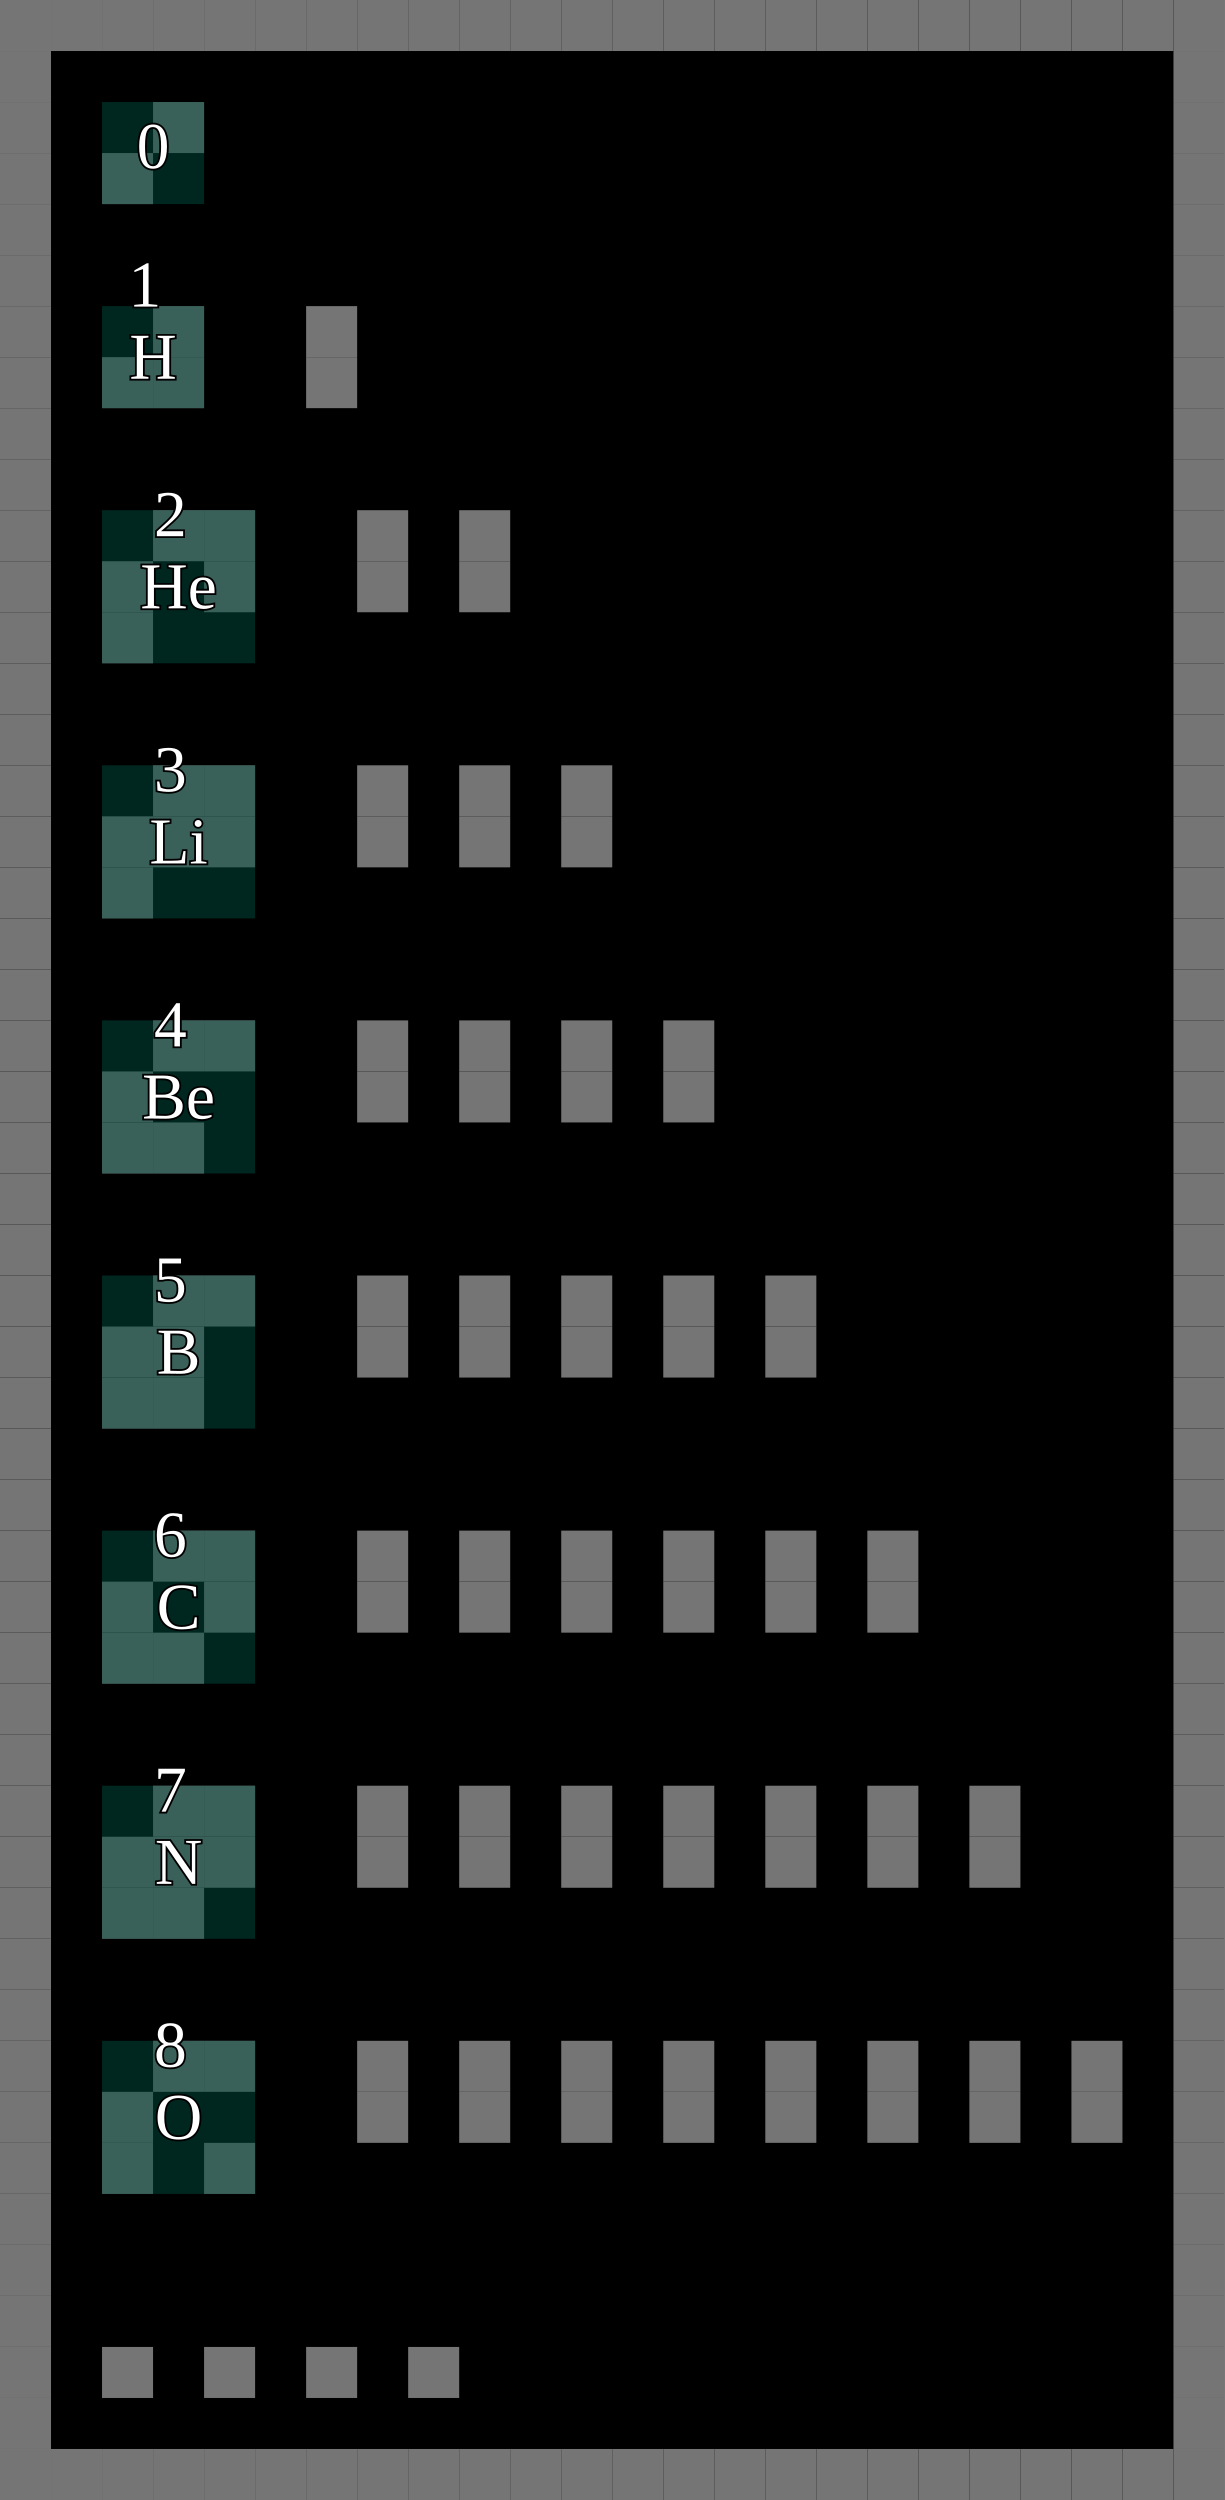
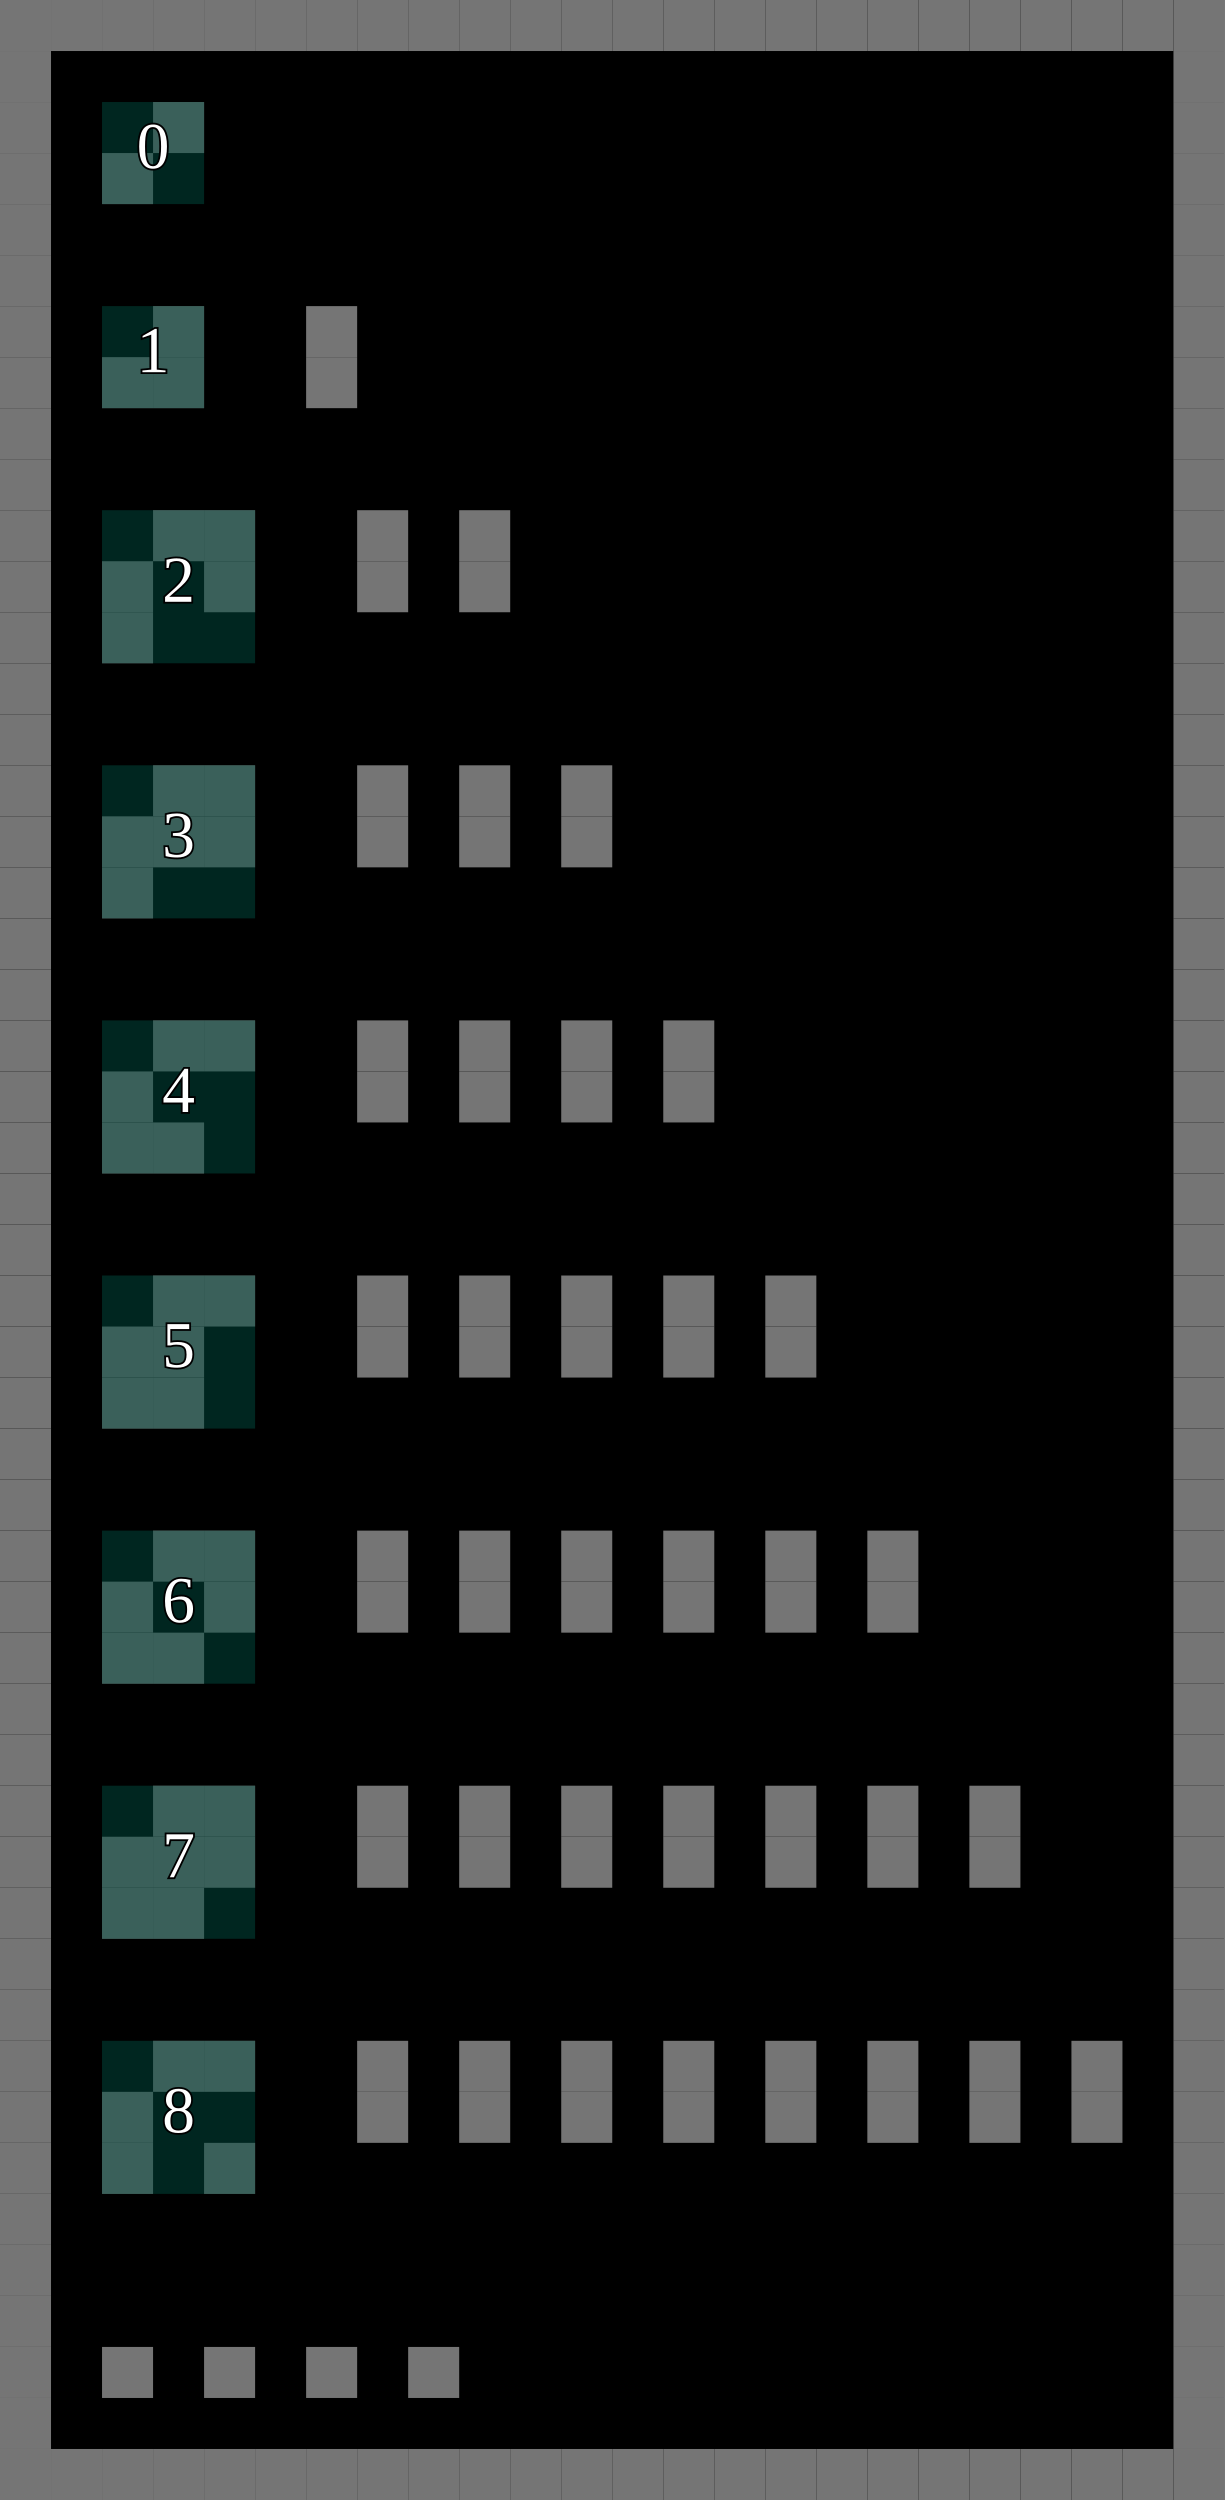
<svg xmlns="http://www.w3.org/2000/svg" height="686" width="336">
  <rect y="0" x="0" height="686" width="336" fill="black" />
  <rect y="0" x="0" height="14" width="14" fill="#757575" />
  <rect y="0" x="14" height="14" width="14" fill="#757575" />
  <rect y="0" x="28" height="14" width="14" fill="#757575" />
  <rect y="0" x="42" height="14" width="14" fill="#757575" />
  <rect y="0" x="56" height="14" width="14" fill="#757575" />
  <rect y="0" x="70" height="14" width="14" fill="#757575" />
  <rect y="0" x="84" height="14" width="14" fill="#757575" />
  <rect y="0" x="98" height="14" width="14" fill="#757575" />
  <rect y="0" x="112" height="14" width="14" fill="#757575" />
  <rect y="0" x="126" height="14" width="14" fill="#757575" />
  <rect y="0" x="140" height="14" width="14" fill="#757575" />
  <rect y="0" x="154" height="14" width="14" fill="#757575" />
  <rect y="0" x="168" height="14" width="14" fill="#757575" />
  <rect y="0" x="182" height="14" width="14" fill="#757575" />
  <rect y="0" x="196" height="14" width="14" fill="#757575" />
  <rect y="0" x="210" height="14" width="14" fill="#757575" />
  <rect y="0" x="224" height="14" width="14" fill="#757575" />
  <rect y="0" x="238" height="14" width="14" fill="#757575" />
  <rect y="0" x="252" height="14" width="14" fill="#757575" />
  <rect y="0" x="266" height="14" width="14" fill="#757575" />
  <rect y="0" x="280" height="14" width="14" fill="#757575" />
  <rect y="0" x="294" height="14" width="14" fill="#757575" />
  <rect y="0" x="308" height="14" width="14" fill="#757575" />
  <rect y="0" x="322" height="14" width="14" fill="#757575" />
  <rect y="14" x="0" height="14" width="14" fill="#757575" />
  <rect y="14" x="322" height="14" width="14" fill="#757575" />
  <rect y="28" x="0" height="14" width="14" fill="#757575" />
  <rect y="28" x="42" height="14" width="14" fill="#757575" />
  <rect y="28" x="322" height="14" width="14" fill="#757575" />
  <rect y="42" x="0" height="14" width="14" fill="#757575" />
  <rect y="42" x="28" height="14" width="14" fill="#757575" />
  <rect y="42" x="322" height="14" width="14" fill="#757575" />
  <rect y="56" x="0" height="14" width="14" fill="#757575" />
  <rect y="56" x="322" height="14" width="14" fill="#757575" />
  <rect y="70" x="0" height="14" width="14" fill="#757575" />
  <rect y="70" x="322" height="14" width="14" fill="#757575" />
  <rect y="84" x="0" height="14" width="14" fill="#757575" />
  <rect y="84" x="42" height="14" width="14" fill="#757575" />
  <rect y="84" x="84" height="14" width="14" fill="#757575" />
  <rect y="84" x="322" height="14" width="14" fill="#757575" />
  <rect y="98" x="0" height="14" width="14" fill="#757575" />
  <rect y="98" x="28" height="14" width="14" fill="#757575" />
  <rect y="98" x="42" height="14" width="14" fill="#757575" />
  <rect y="98" x="84" height="14" width="14" fill="#757575" />
  <rect y="98" x="322" height="14" width="14" fill="#757575" />
  <rect y="112" x="0" height="14" width="14" fill="#757575" />
  <rect y="112" x="322" height="14" width="14" fill="#757575" />
  <rect y="126" x="0" height="14" width="14" fill="#757575" />
  <rect y="126" x="322" height="14" width="14" fill="#757575" />
  <rect y="140" x="0" height="14" width="14" fill="#757575" />
  <rect y="140" x="42" height="14" width="14" fill="#757575" />
  <rect y="140" x="56" height="14" width="14" fill="#757575" />
  <rect y="140" x="98" height="14" width="14" fill="#757575" />
  <rect y="140" x="126" height="14" width="14" fill="#757575" />
  <rect y="140" x="322" height="14" width="14" fill="#757575" />
  <rect y="154" x="0" height="14" width="14" fill="#757575" />
  <rect y="154" x="28" height="14" width="14" fill="#757575" />
  <rect y="154" x="56" height="14" width="14" fill="#757575" />
  <rect y="154" x="98" height="14" width="14" fill="#757575" />
  <rect y="154" x="126" height="14" width="14" fill="#757575" />
  <rect y="154" x="322" height="14" width="14" fill="#757575" />
  <rect y="168" x="0" height="14" width="14" fill="#757575" />
  <rect y="168" x="28" height="14" width="14" fill="#757575" />
  <rect y="168" x="322" height="14" width="14" fill="#757575" />
  <rect y="182" x="0" height="14" width="14" fill="#757575" />
  <rect y="182" x="322" height="14" width="14" fill="#757575" />
  <rect y="196" x="0" height="14" width="14" fill="#757575" />
  <rect y="196" x="322" height="14" width="14" fill="#757575" />
  <rect y="210" x="0" height="14" width="14" fill="#757575" />
  <rect y="210" x="42" height="14" width="14" fill="#757575" />
  <rect y="210" x="56" height="14" width="14" fill="#757575" />
  <rect y="210" x="98" height="14" width="14" fill="#757575" />
  <rect y="210" x="126" height="14" width="14" fill="#757575" />
  <rect y="210" x="154" height="14" width="14" fill="#757575" />
  <rect y="210" x="322" height="14" width="14" fill="#757575" />
  <rect y="224" x="0" height="14" width="14" fill="#757575" />
  <rect y="224" x="28" height="14" width="14" fill="#757575" />
  <rect y="224" x="42" height="14" width="14" fill="#757575" />
  <rect y="224" x="56" height="14" width="14" fill="#757575" />
  <rect y="224" x="98" height="14" width="14" fill="#757575" />
  <rect y="224" x="126" height="14" width="14" fill="#757575" />
  <rect y="224" x="154" height="14" width="14" fill="#757575" />
  <rect y="224" x="322" height="14" width="14" fill="#757575" />
  <rect y="238" x="0" height="14" width="14" fill="#757575" />
  <rect y="238" x="28" height="14" width="14" fill="#757575" />
  <rect y="238" x="322" height="14" width="14" fill="#757575" />
  <rect y="252" x="0" height="14" width="14" fill="#757575" />
  <rect y="252" x="322" height="14" width="14" fill="#757575" />
  <rect y="266" x="0" height="14" width="14" fill="#757575" />
  <rect y="266" x="322" height="14" width="14" fill="#757575" />
  <rect y="280" x="0" height="14" width="14" fill="#757575" />
  <rect y="280" x="42" height="14" width="14" fill="#757575" />
  <rect y="280" x="56" height="14" width="14" fill="#757575" />
  <rect y="280" x="98" height="14" width="14" fill="#757575" />
  <rect y="280" x="126" height="14" width="14" fill="#757575" />
  <rect y="280" x="154" height="14" width="14" fill="#757575" />
  <rect y="280" x="182" height="14" width="14" fill="#757575" />
  <rect y="280" x="322" height="14" width="14" fill="#757575" />
  <rect y="294" x="0" height="14" width="14" fill="#757575" />
  <rect y="294" x="28" height="14" width="14" fill="#757575" />
  <rect y="294" x="98" height="14" width="14" fill="#757575" />
  <rect y="294" x="126" height="14" width="14" fill="#757575" />
  <rect y="294" x="154" height="14" width="14" fill="#757575" />
  <rect y="294" x="182" height="14" width="14" fill="#757575" />
  <rect y="294" x="322" height="14" width="14" fill="#757575" />
  <rect y="308" x="0" height="14" width="14" fill="#757575" />
  <rect y="308" x="28" height="14" width="14" fill="#757575" />
  <rect y="308" x="42" height="14" width="14" fill="#757575" />
  <rect y="308" x="322" height="14" width="14" fill="#757575" />
  <rect y="322" x="0" height="14" width="14" fill="#757575" />
  <rect y="322" x="322" height="14" width="14" fill="#757575" />
  <rect y="336" x="0" height="14" width="14" fill="#757575" />
  <rect y="336" x="322" height="14" width="14" fill="#757575" />
  <rect y="350" x="0" height="14" width="14" fill="#757575" />
  <rect y="350" x="42" height="14" width="14" fill="#757575" />
  <rect y="350" x="56" height="14" width="14" fill="#757575" />
  <rect y="350" x="98" height="14" width="14" fill="#757575" />
  <rect y="350" x="126" height="14" width="14" fill="#757575" />
  <rect y="350" x="154" height="14" width="14" fill="#757575" />
  <rect y="350" x="182" height="14" width="14" fill="#757575" />
  <rect y="350" x="210" height="14" width="14" fill="#757575" />
  <rect y="350" x="322" height="14" width="14" fill="#757575" />
  <rect y="364" x="0" height="14" width="14" fill="#757575" />
  <rect y="364" x="28" height="14" width="14" fill="#757575" />
  <rect y="364" x="42" height="14" width="14" fill="#757575" />
  <rect y="364" x="98" height="14" width="14" fill="#757575" />
  <rect y="364" x="126" height="14" width="14" fill="#757575" />
  <rect y="364" x="154" height="14" width="14" fill="#757575" />
  <rect y="364" x="182" height="14" width="14" fill="#757575" />
  <rect y="364" x="210" height="14" width="14" fill="#757575" />
  <rect y="364" x="322" height="14" width="14" fill="#757575" />
  <rect y="378" x="0" height="14" width="14" fill="#757575" />
  <rect y="378" x="28" height="14" width="14" fill="#757575" />
  <rect y="378" x="42" height="14" width="14" fill="#757575" />
  <rect y="378" x="322" height="14" width="14" fill="#757575" />
  <rect y="392" x="0" height="14" width="14" fill="#757575" />
  <rect y="392" x="322" height="14" width="14" fill="#757575" />
  <rect y="406" x="0" height="14" width="14" fill="#757575" />
  <rect y="406" x="322" height="14" width="14" fill="#757575" />
  <rect y="420" x="0" height="14" width="14" fill="#757575" />
  <rect y="420" x="42" height="14" width="14" fill="#757575" />
  <rect y="420" x="56" height="14" width="14" fill="#757575" />
  <rect y="420" x="98" height="14" width="14" fill="#757575" />
  <rect y="420" x="126" height="14" width="14" fill="#757575" />
  <rect y="420" x="154" height="14" width="14" fill="#757575" />
  <rect y="420" x="182" height="14" width="14" fill="#757575" />
  <rect y="420" x="210" height="14" width="14" fill="#757575" />
  <rect y="420" x="238" height="14" width="14" fill="#757575" />
  <rect y="420" x="322" height="14" width="14" fill="#757575" />
  <rect y="434" x="0" height="14" width="14" fill="#757575" />
  <rect y="434" x="28" height="14" width="14" fill="#757575" />
  <rect y="434" x="56" height="14" width="14" fill="#757575" />
  <rect y="434" x="98" height="14" width="14" fill="#757575" />
  <rect y="434" x="126" height="14" width="14" fill="#757575" />
  <rect y="434" x="154" height="14" width="14" fill="#757575" />
  <rect y="434" x="182" height="14" width="14" fill="#757575" />
  <rect y="434" x="210" height="14" width="14" fill="#757575" />
  <rect y="434" x="238" height="14" width="14" fill="#757575" />
  <rect y="434" x="322" height="14" width="14" fill="#757575" />
  <rect y="448" x="0" height="14" width="14" fill="#757575" />
  <rect y="448" x="28" height="14" width="14" fill="#757575" />
  <rect y="448" x="42" height="14" width="14" fill="#757575" />
  <rect y="448" x="322" height="14" width="14" fill="#757575" />
  <rect y="462" x="0" height="14" width="14" fill="#757575" />
  <rect y="462" x="322" height="14" width="14" fill="#757575" />
  <rect y="476" x="0" height="14" width="14" fill="#757575" />
  <rect y="476" x="322" height="14" width="14" fill="#757575" />
  <rect y="490" x="0" height="14" width="14" fill="#757575" />
  <rect y="490" x="42" height="14" width="14" fill="#757575" />
  <rect y="490" x="56" height="14" width="14" fill="#757575" />
  <rect y="490" x="98" height="14" width="14" fill="#757575" />
  <rect y="490" x="126" height="14" width="14" fill="#757575" />
  <rect y="490" x="154" height="14" width="14" fill="#757575" />
  <rect y="490" x="182" height="14" width="14" fill="#757575" />
  <rect y="490" x="210" height="14" width="14" fill="#757575" />
  <rect y="490" x="238" height="14" width="14" fill="#757575" />
  <rect y="490" x="266" height="14" width="14" fill="#757575" />
  <rect y="490" x="322" height="14" width="14" fill="#757575" />
  <rect y="504" x="0" height="14" width="14" fill="#757575" />
  <rect y="504" x="28" height="14" width="14" fill="#757575" />
  <rect y="504" x="42" height="14" width="14" fill="#757575" />
  <rect y="504" x="56" height="14" width="14" fill="#757575" />
  <rect y="504" x="98" height="14" width="14" fill="#757575" />
  <rect y="504" x="126" height="14" width="14" fill="#757575" />
  <rect y="504" x="154" height="14" width="14" fill="#757575" />
  <rect y="504" x="182" height="14" width="14" fill="#757575" />
  <rect y="504" x="210" height="14" width="14" fill="#757575" />
  <rect y="504" x="238" height="14" width="14" fill="#757575" />
  <rect y="504" x="266" height="14" width="14" fill="#757575" />
  <rect y="504" x="322" height="14" width="14" fill="#757575" />
  <rect y="518" x="0" height="14" width="14" fill="#757575" />
  <rect y="518" x="28" height="14" width="14" fill="#757575" />
  <rect y="518" x="42" height="14" width="14" fill="#757575" />
  <rect y="518" x="322" height="14" width="14" fill="#757575" />
  <rect y="532" x="0" height="14" width="14" fill="#757575" />
  <rect y="532" x="322" height="14" width="14" fill="#757575" />
  <rect y="546" x="0" height="14" width="14" fill="#757575" />
  <rect y="546" x="322" height="14" width="14" fill="#757575" />
  <rect y="560" x="0" height="14" width="14" fill="#757575" />
  <rect y="560" x="42" height="14" width="14" fill="#757575" />
  <rect y="560" x="56" height="14" width="14" fill="#757575" />
  <rect y="560" x="98" height="14" width="14" fill="#757575" />
  <rect y="560" x="126" height="14" width="14" fill="#757575" />
  <rect y="560" x="154" height="14" width="14" fill="#757575" />
  <rect y="560" x="182" height="14" width="14" fill="#757575" />
  <rect y="560" x="210" height="14" width="14" fill="#757575" />
  <rect y="560" x="238" height="14" width="14" fill="#757575" />
  <rect y="560" x="266" height="14" width="14" fill="#757575" />
  <rect y="560" x="294" height="14" width="14" fill="#757575" />
  <rect y="560" x="322" height="14" width="14" fill="#757575" />
  <rect y="574" x="0" height="14" width="14" fill="#757575" />
  <rect y="574" x="28" height="14" width="14" fill="#757575" />
  <rect y="574" x="98" height="14" width="14" fill="#757575" />
  <rect y="574" x="126" height="14" width="14" fill="#757575" />
  <rect y="574" x="154" height="14" width="14" fill="#757575" />
  <rect y="574" x="182" height="14" width="14" fill="#757575" />
  <rect y="574" x="210" height="14" width="14" fill="#757575" />
  <rect y="574" x="238" height="14" width="14" fill="#757575" />
  <rect y="574" x="266" height="14" width="14" fill="#757575" />
  <rect y="574" x="294" height="14" width="14" fill="#757575" />
  <rect y="574" x="322" height="14" width="14" fill="#757575" />
  <rect y="588" x="0" height="14" width="14" fill="#757575" />
  <rect y="588" x="28" height="14" width="14" fill="#757575" />
  <rect y="588" x="56" height="14" width="14" fill="#757575" />
  <rect y="588" x="322" height="14" width="14" fill="#757575" />
  <rect y="602" x="0" height="14" width="14" fill="#757575" />
  <rect y="602" x="322" height="14" width="14" fill="#757575" />
  <rect y="616" x="0" height="14" width="14" fill="#757575" />
  <rect y="616" x="322" height="14" width="14" fill="#757575" />
  <rect y="630" x="0" height="14" width="14" fill="#757575" />
  <rect y="630" x="322" height="14" width="14" fill="#757575" />
  <rect y="644" x="0" height="14" width="14" fill="#757575" />
  <rect y="644" x="28" height="14" width="14" fill="#757575" />
  <rect y="644" x="56" height="14" width="14" fill="#757575" />
  <rect y="644" x="84" height="14" width="14" fill="#757575" />
  <rect y="644" x="112" height="14" width="14" fill="#757575" />
  <rect y="644" x="322" height="14" width="14" fill="#757575" />
  <rect y="658" x="0" height="14" width="14" fill="#757575" />
  <rect y="658" x="322" height="14" width="14" fill="#757575" />
  <rect y="672" x="0" height="14" width="14" fill="#757575" />
  <rect y="672" x="14" height="14" width="14" fill="#757575" />
  <rect y="672" x="28" height="14" width="14" fill="#757575" />
  <rect y="672" x="42" height="14" width="14" fill="#757575" />
  <rect y="672" x="56" height="14" width="14" fill="#757575" />
  <rect y="672" x="70" height="14" width="14" fill="#757575" />
  <rect y="672" x="84" height="14" width="14" fill="#757575" />
  <rect y="672" x="98" height="14" width="14" fill="#757575" />
  <rect y="672" x="112" height="14" width="14" fill="#757575" />
  <rect y="672" x="126" height="14" width="14" fill="#757575" />
  <rect y="672" x="140" height="14" width="14" fill="#757575" />
  <rect y="672" x="154" height="14" width="14" fill="#757575" />
  <rect y="672" x="168" height="14" width="14" fill="#757575" />
  <rect y="672" x="182" height="14" width="14" fill="#757575" />
  <rect y="672" x="196" height="14" width="14" fill="#757575" />
  <rect y="672" x="210" height="14" width="14" fill="#757575" />
  <rect y="672" x="224" height="14" width="14" fill="#757575" />
  <rect y="672" x="238" height="14" width="14" fill="#757575" />
  <rect y="672" x="252" height="14" width="14" fill="#757575" />
  <rect y="672" x="266" height="14" width="14" fill="#757575" />
  <rect y="672" x="280" height="14" width="14" fill="#757575" />
  <rect y="672" x="294" height="14" width="14" fill="#757575" />
  <rect y="672" x="308" height="14" width="14" fill="#757575" />
  <rect y="672" x="322" height="14" width="14" fill="#757575" />
  <rect y="28" x="28" height="28" width="28" fill="#004D40" fill-opacity="0.5" />
  <text y="42" x="42" dominant-baseline="middle" text-anchor="middle" fill="white" style="paint-order: stroke; fill: white; stroke: black; stroke-width: 1px; font-family=&quot;monospace&quot;; font-size: 18px">
    <tspan x="42" dy="0em">0</tspan>
  </text>
  <rect y="84" x="28" height="28" width="28" fill="#004D40" fill-opacity="0.5" />
  <text y="98" x="42" dominant-baseline="middle" text-anchor="middle" fill="white" style="paint-order: stroke; fill: white; stroke: black; stroke-width: 1px; font-family=&quot;monospace&quot;; font-size: 18px">
-     <tspan x="42" dy="-1em">1</tspan>
-     <tspan x="42" dy="1.1em">H</tspan>
+     <tspan x="42" dy="0em">1</tspan>
  </text>
  <rect y="140" x="28" height="42" width="42" fill="#004D40" fill-opacity="0.5" />
  <text y="161" x="49" dominant-baseline="middle" text-anchor="middle" fill="white" style="paint-order: stroke; fill: white; stroke: black; stroke-width: 1px; font-family=&quot;monospace&quot;; font-size: 18px">
-     <tspan x="49" dy="-1em">2</tspan>
-     <tspan x="49" dy="1.1em">He</tspan>
+     <tspan x="49" dy="0em">2</tspan>
  </text>
  <rect y="210" x="28" height="42" width="42" fill="#004D40" fill-opacity="0.5" />
  <text y="231" x="49" dominant-baseline="middle" text-anchor="middle" fill="white" style="paint-order: stroke; fill: white; stroke: black; stroke-width: 1px; font-family=&quot;monospace&quot;; font-size: 18px">
-     <tspan x="49" dy="-1em">3</tspan>
-     <tspan x="49" dy="1.1em">Li</tspan>
+     <tspan x="49" dy="0em">3</tspan>
  </text>
  <rect y="280" x="28" height="42" width="42" fill="#004D40" fill-opacity="0.5" />
  <text y="301" x="49" dominant-baseline="middle" text-anchor="middle" fill="white" style="paint-order: stroke; fill: white; stroke: black; stroke-width: 1px; font-family=&quot;monospace&quot;; font-size: 18px">
-     <tspan x="49" dy="-1em">4</tspan>
-     <tspan x="49" dy="1.1em">Be</tspan>
+     <tspan x="49" dy="0em">4</tspan>
  </text>
  <rect y="350" x="28" height="42" width="42" fill="#004D40" fill-opacity="0.5" />
  <text y="371" x="49" dominant-baseline="middle" text-anchor="middle" fill="white" style="paint-order: stroke; fill: white; stroke: black; stroke-width: 1px; font-family=&quot;monospace&quot;; font-size: 18px">
-     <tspan x="49" dy="-1em">5</tspan>
-     <tspan x="49" dy="1.1em">B</tspan>
+     <tspan x="49" dy="0em">5</tspan>
  </text>
  <rect y="420" x="28" height="42" width="42" fill="#004D40" fill-opacity="0.5" />
  <text y="441" x="49" dominant-baseline="middle" text-anchor="middle" fill="white" style="paint-order: stroke; fill: white; stroke: black; stroke-width: 1px; font-family=&quot;monospace&quot;; font-size: 18px">
-     <tspan x="49" dy="-1em">6</tspan>
-     <tspan x="49" dy="1.1em">C</tspan>
+     <tspan x="49" dy="0em">6</tspan>
  </text>
  <rect y="490" x="28" height="42" width="42" fill="#004D40" fill-opacity="0.5" />
  <text y="511" x="49" dominant-baseline="middle" text-anchor="middle" fill="white" style="paint-order: stroke; fill: white; stroke: black; stroke-width: 1px; font-family=&quot;monospace&quot;; font-size: 18px">
-     <tspan x="49" dy="-1em">7</tspan>
-     <tspan x="49" dy="1.1em">N</tspan>
+     <tspan x="49" dy="0em">7</tspan>
  </text>
  <rect y="560" x="28" height="42" width="42" fill="#004D40" fill-opacity="0.5" />
  <text y="581" x="49" dominant-baseline="middle" text-anchor="middle" fill="white" style="paint-order: stroke; fill: white; stroke: black; stroke-width: 1px; font-family=&quot;monospace&quot;; font-size: 18px">
-     <tspan x="49" dy="-1em">8</tspan>
-     <tspan x="49" dy="1.1em">O</tspan>
+     <tspan x="49" dy="0em">8</tspan>
  </text>
</svg>
